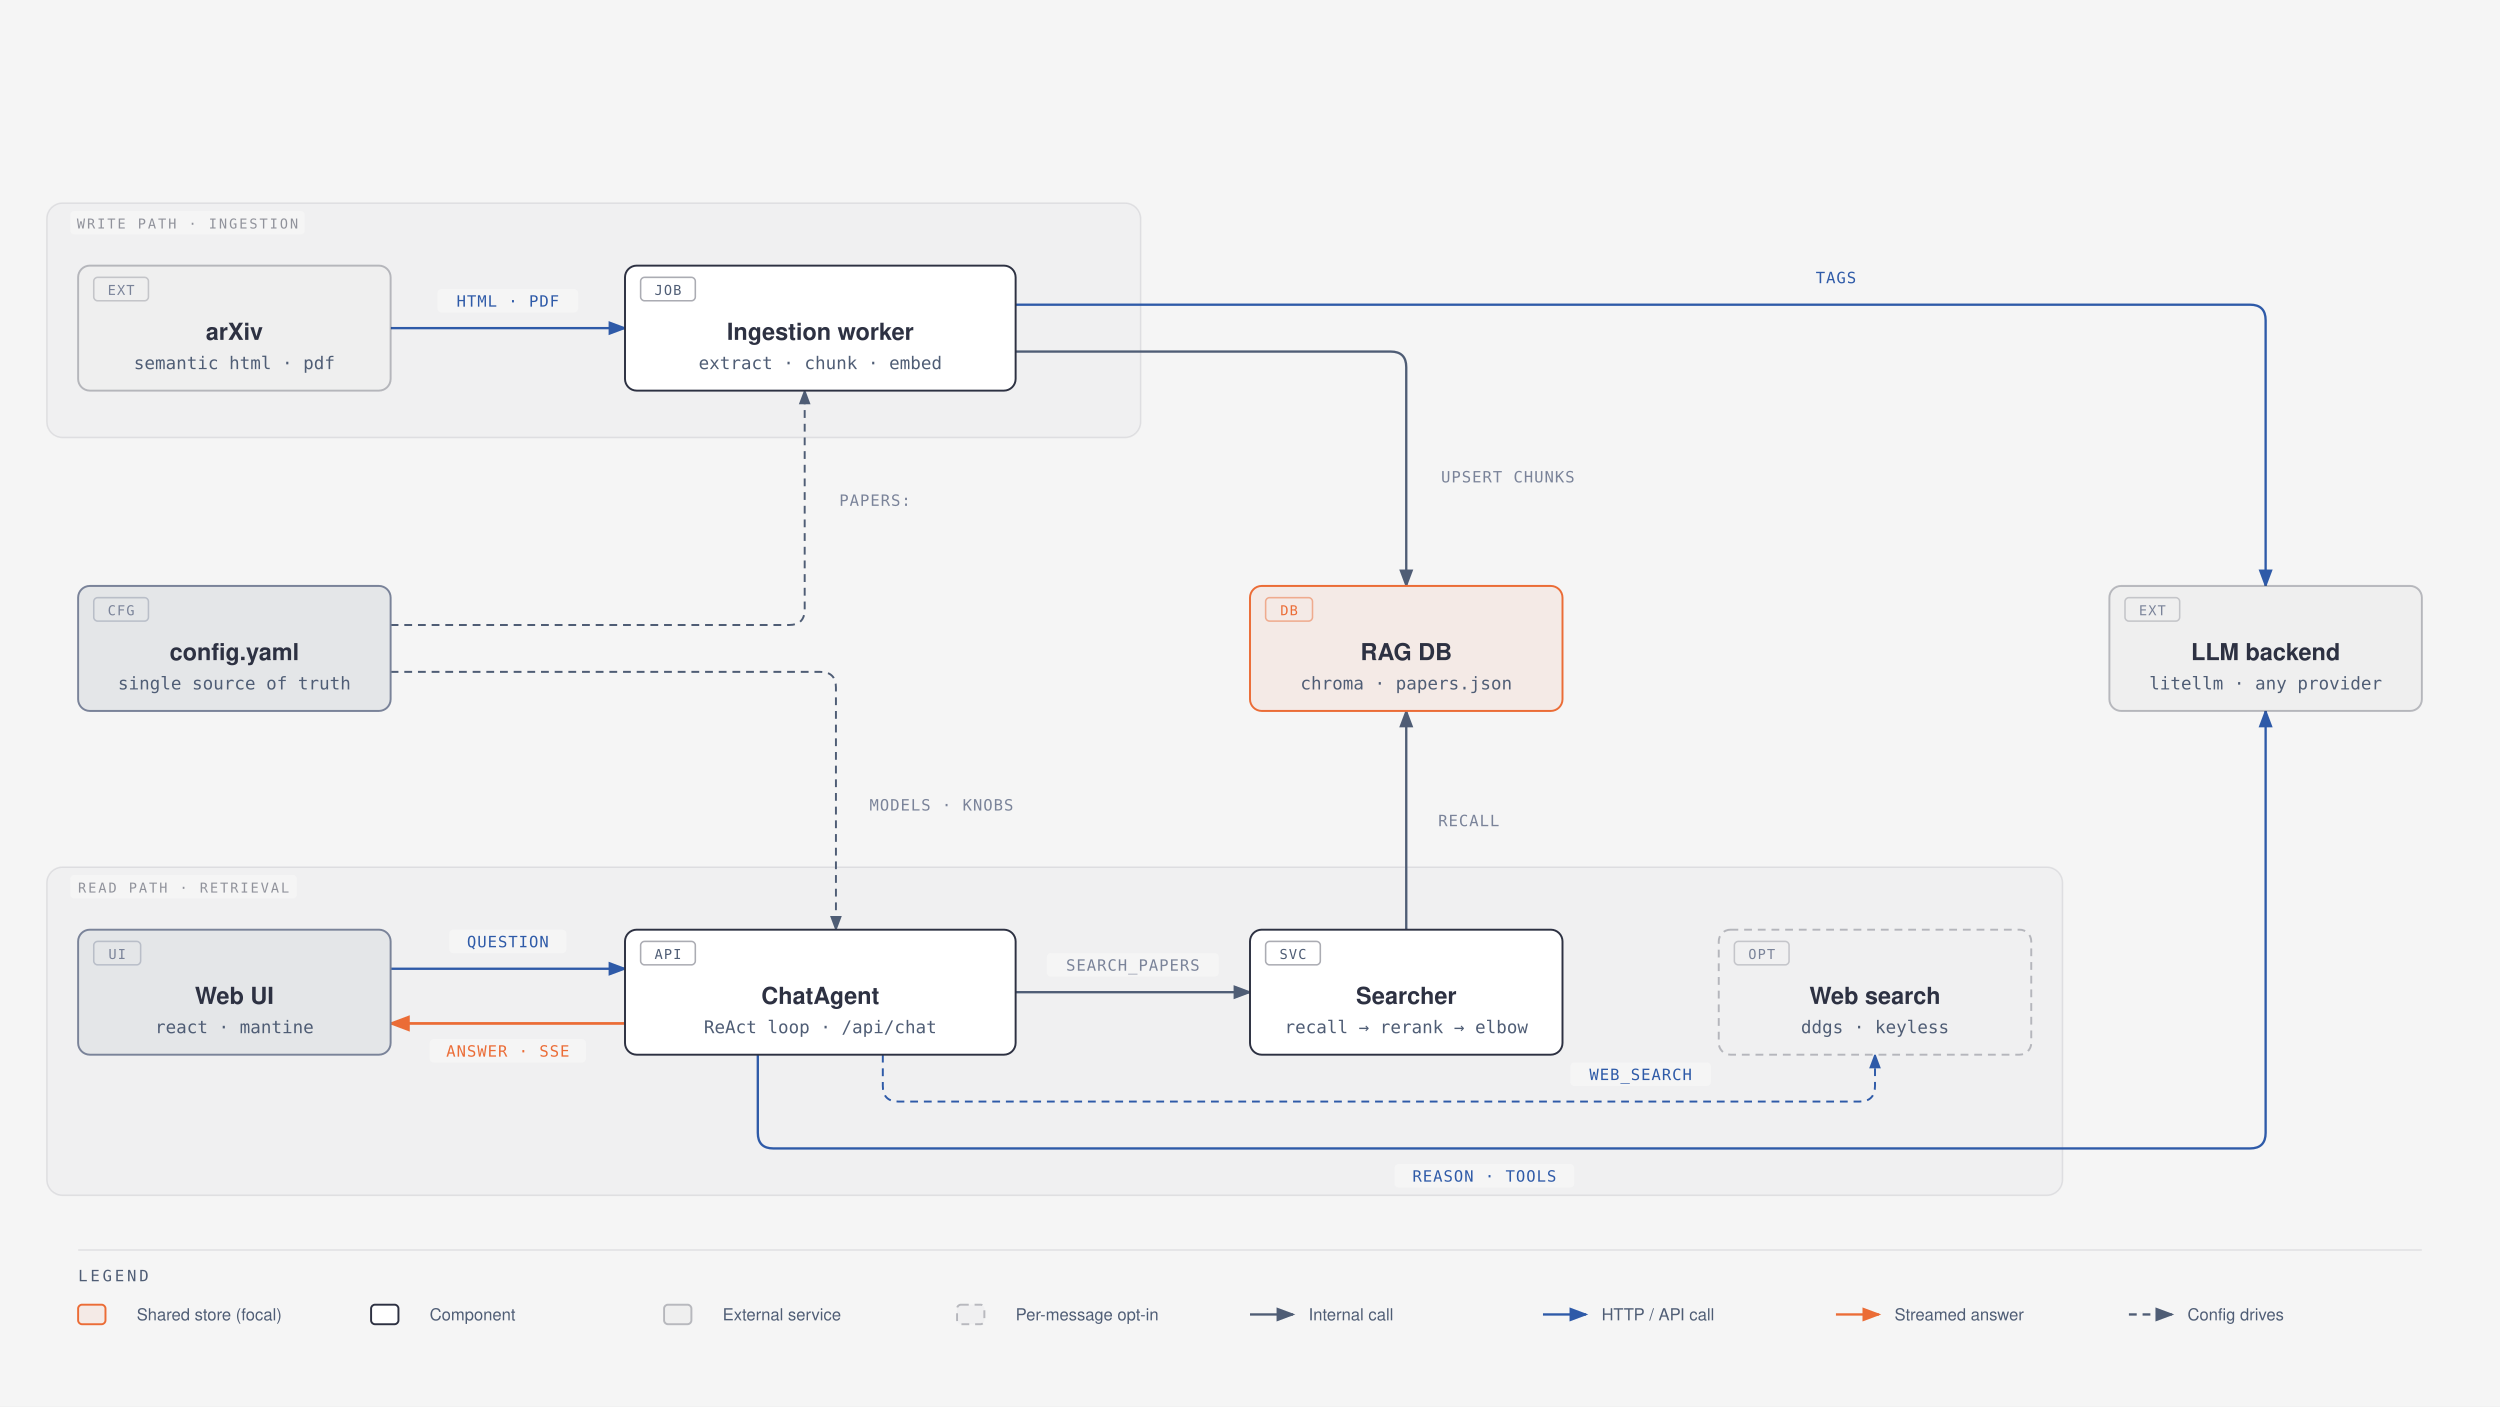
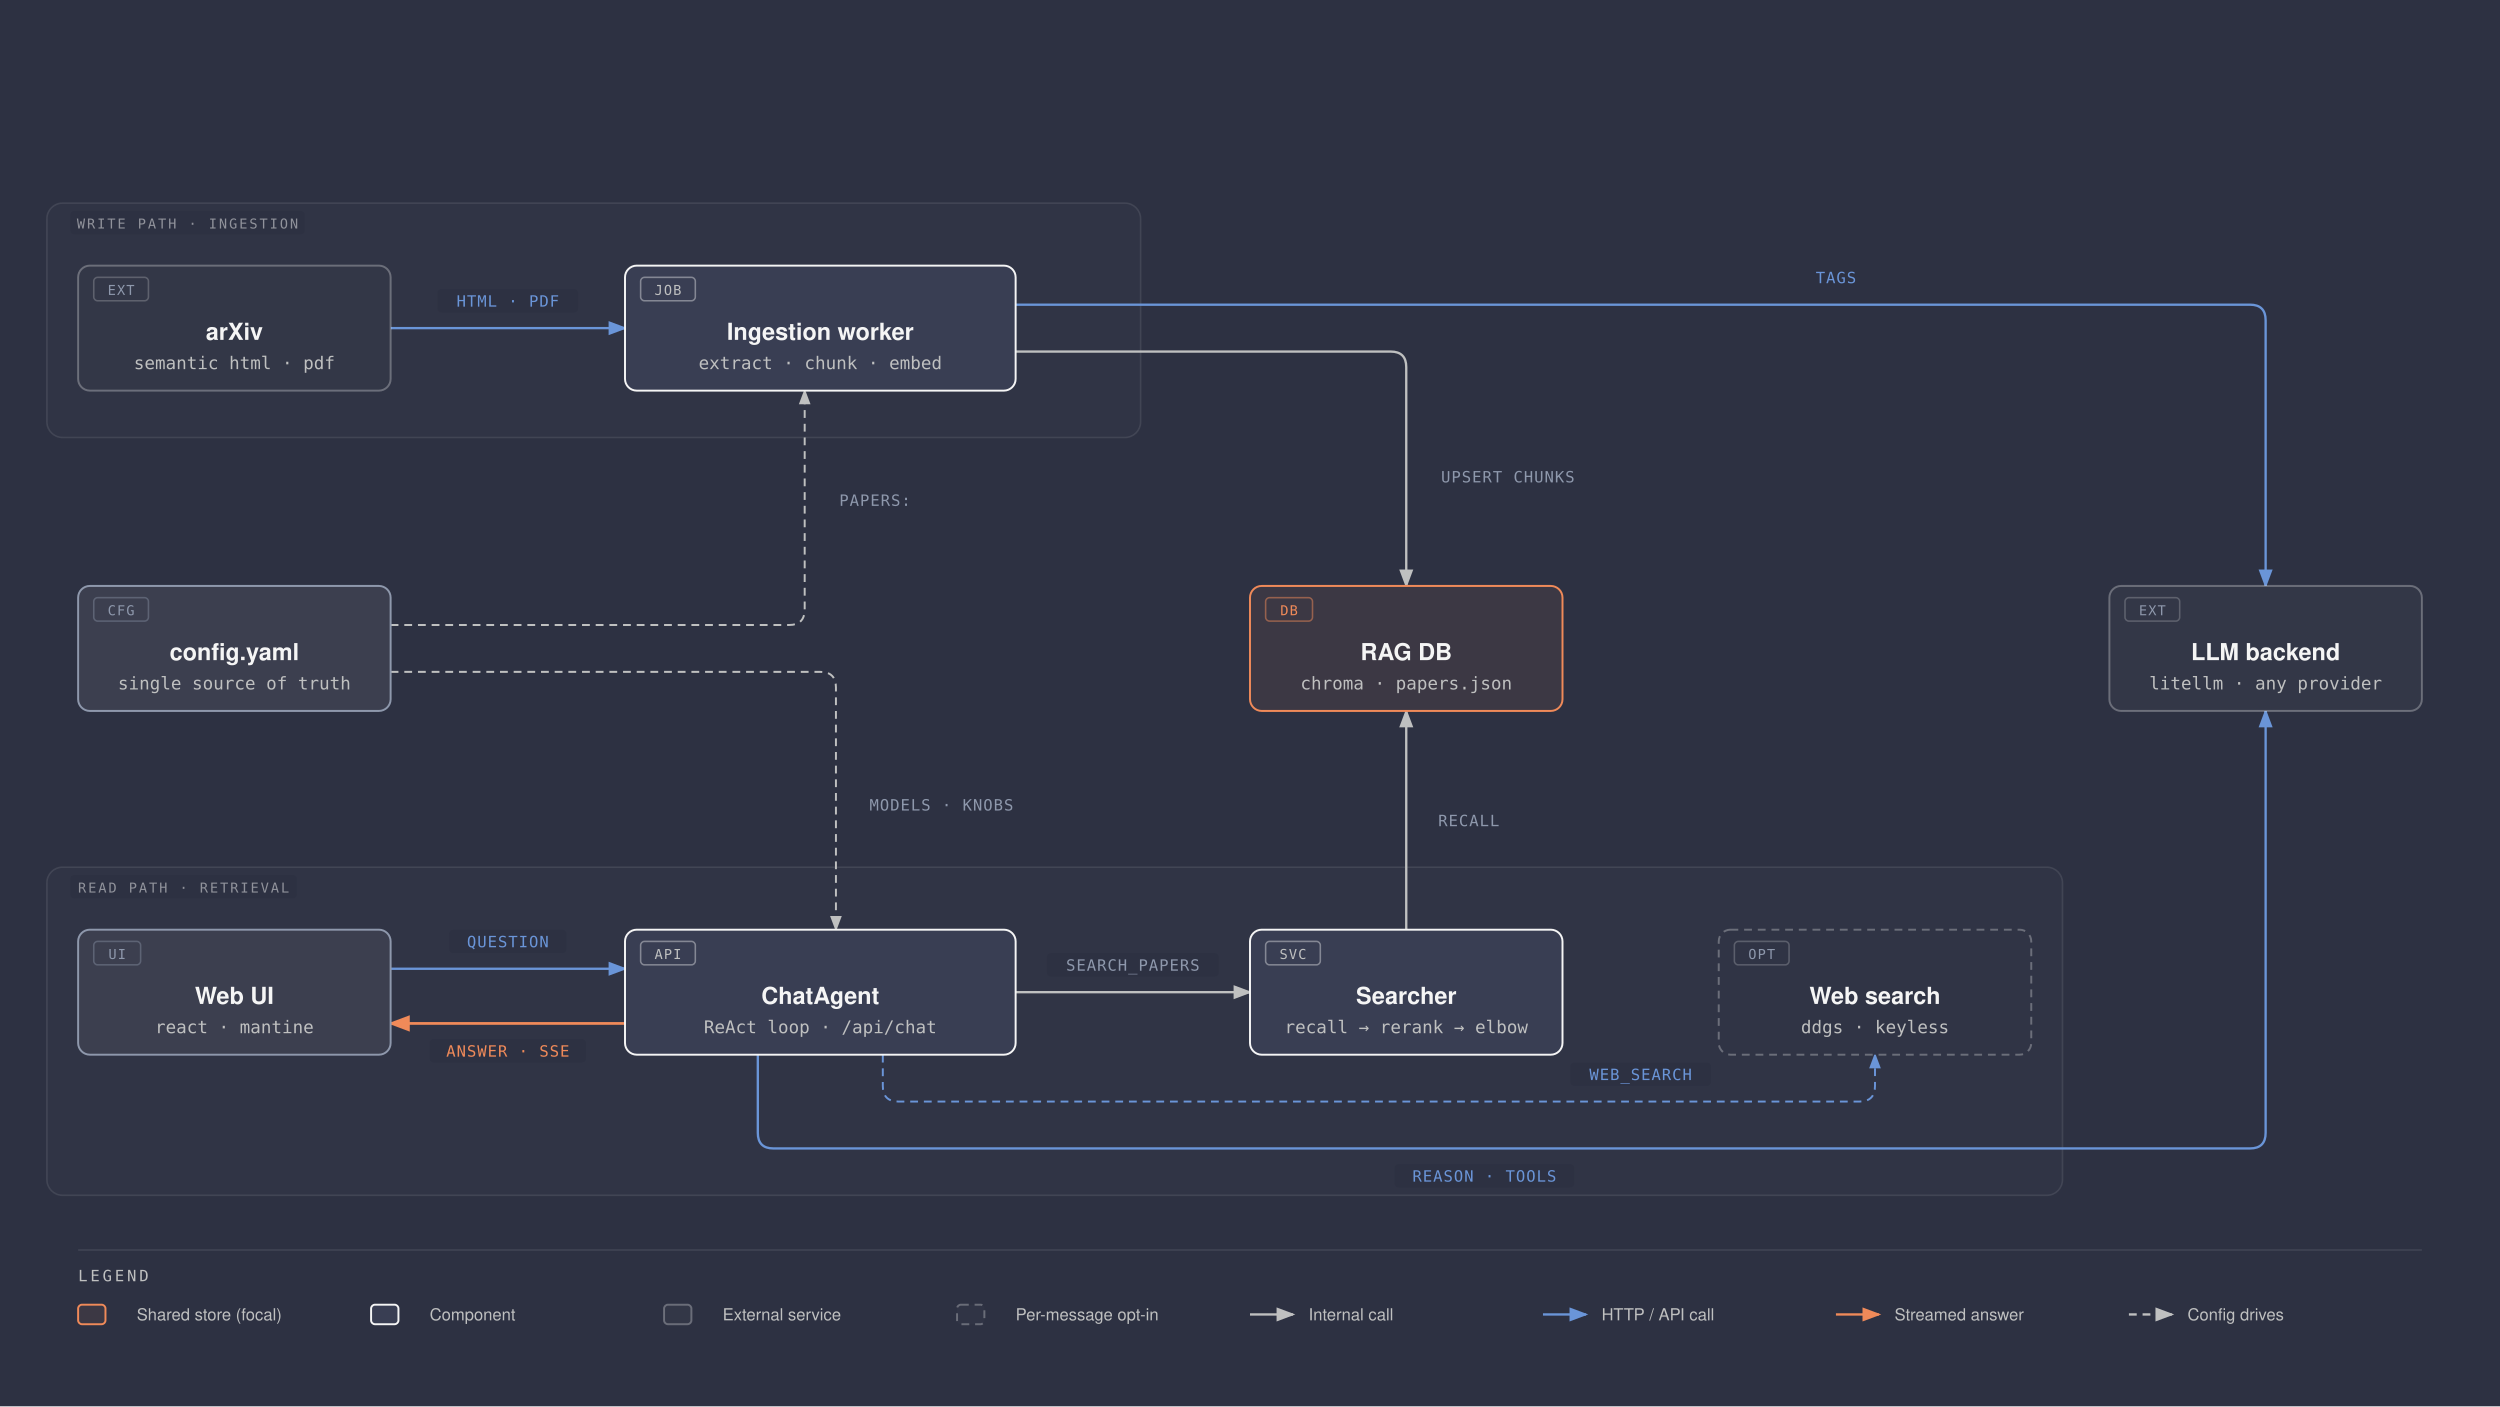
<svg xmlns="http://www.w3.org/2000/svg" viewBox="0 0 1280 720" width="1280" height="720" role="img" aria-labelledby="overview-title overview-desc">
  <defs>
    <marker id="arrow" markerWidth="8" markerHeight="6" refX="7" refY="3" orient="auto">
-       <polygon points="0 0, 8 3, 0 6" fill="#4f5d75" />
+       <polygon points="0 0, 8 3, 0 6" fill="#bfc0c0" />
    </marker>
    <marker id="arrow-accent" markerWidth="8" markerHeight="6" refX="7" refY="3" orient="auto">
-       <polygon points="0 0, 8 3, 0 6" fill="#eb6c36" />
+       <polygon points="0 0, 8 3, 0 6" fill="#f08a59" />
    </marker>
    <marker id="arrow-link" markerWidth="8" markerHeight="6" refX="7" refY="3" orient="auto">
-       <polygon points="0 0, 8 3, 0 6" fill="#2e5aa8" />
+       <polygon points="0 0, 8 3, 0 6" fill="#6a95d8" />
    </marker>
    <marker id="arrow-open" markerWidth="8" markerHeight="6" refX="7" refY="3" orient="auto">
-       <polyline points="0 0, 8 3, 0 6" fill="none" stroke="#4f5d75" stroke-width="1.2" />
+       <polyline points="0 0, 8 3, 0 6" fill="none" stroke="#bfc0c0" stroke-width="1.2" />
    </marker>
  </defs>
-   <rect width="100%" height="100%" fill="#f5f5f5" />
-   <rect x="24" y="104" width="560" height="120" rx="8" fill="rgba(45,49,66,0.02)" stroke="rgba(45,49,66,0.10)" stroke-width="0.8" />
-   <rect x="36" y="108" width="120" height="12" rx="2" fill="#f5f5f5" />
-   <text x="96.0" y="117" fill="rgba(45,49,66,0.50)" font-size="7" font-family="'Geist Mono', ui-monospace, 'SF Mono', Menlo, Consolas, monospace" text-anchor="middle" letter-spacing="0.14em">WRITE PATH · INGESTION</text>
-   <rect x="24" y="444" width="1032" height="168" rx="8" fill="rgba(45,49,66,0.02)" stroke="rgba(45,49,66,0.10)" stroke-width="0.8" />
-   <rect x="36" y="448" width="116" height="12" rx="2" fill="#f5f5f5" />
-   <text x="94.0" y="457" fill="rgba(45,49,66,0.50)" font-size="7" font-family="'Geist Mono', ui-monospace, 'SF Mono', Menlo, Consolas, monospace" text-anchor="middle" letter-spacing="0.14em">READ PATH · RETRIEVAL</text>
-   <path d="M 200,168 H 320" fill="none" stroke="#2e5aa8" stroke-width="1.2" marker-end="url(#arrow-link)" />
-   <path d="M 520,156 H 1152 Q 1160,156 1160,164 V 300" fill="none" stroke="#2e5aa8" stroke-width="1.2" marker-end="url(#arrow-link)" />
-   <path d="M 520,180 H 712 Q 720,180 720,188 V 300" fill="none" stroke="#4f5d75" stroke-width="1.2" marker-end="url(#arrow)" />
-   <path d="M 200,320 H 404 Q 412,320 412,312 V 200" fill="none" stroke="#4f5d75" stroke-width="1" stroke-dasharray="4,3" marker-end="url(#arrow)" />
-   <path d="M 200,344 H 420 Q 428,344 428,352 V 476" fill="none" stroke="#4f5d75" stroke-width="1" stroke-dasharray="4,3" marker-end="url(#arrow)" />
-   <path d="M 200,496 H 320" fill="none" stroke="#2e5aa8" stroke-width="1.2" marker-end="url(#arrow-link)" />
-   <path d="M 320,524 H 200" fill="none" stroke="#eb6c36" stroke-width="1.4" marker-end="url(#arrow-accent)" />
-   <path d="M 520,508 H 640" fill="none" stroke="#4f5d75" stroke-width="1.2" marker-end="url(#arrow)" />
-   <path d="M 720,476 V 364" fill="none" stroke="#4f5d75" stroke-width="1.2" marker-end="url(#arrow)" />
-   <path d="M 452,540 V 556 Q 452,564 460,564 H 952 Q 960,564 960,556 V 540" fill="none" stroke="#2e5aa8" stroke-width="1" stroke-dasharray="4,3" marker-end="url(#arrow-link)" />
-   <path d="M 388,540 V 580 Q 388,588 396,588 H 1152 Q 1160,588 1160,580 V 364" fill="none" stroke="#2e5aa8" stroke-width="1.2" marker-end="url(#arrow-link)" />
-   <rect x="224.0" y="148" width="72" height="12" rx="2" fill="#f5f5f5" />
-   <text x="260" y="157" fill="#2e5aa8" font-size="8" font-family="'Geist Mono', ui-monospace, 'SF Mono', Menlo, Consolas, monospace" text-anchor="middle" letter-spacing="0.06em">HTML · PDF</text>
-   <rect x="922.0" y="136" width="36" height="12" rx="2" fill="#f5f5f5" />
-   <text x="940" y="145" fill="#2e5aa8" font-size="8" font-family="'Geist Mono', ui-monospace, 'SF Mono', Menlo, Consolas, monospace" text-anchor="middle" letter-spacing="0.06em">TAGS</text>
-   <rect x="728.0" y="238" width="88" height="12" rx="2" fill="#f5f5f5" />
-   <text x="772.0" y="247" fill="#7a8399" font-size="8" font-family="'Geist Mono', ui-monospace, 'SF Mono', Menlo, Consolas, monospace" text-anchor="middle" letter-spacing="0.06em">UPSERT CHUNKS</text>
-   <rect x="420.0" y="250" width="56" height="12" rx="2" fill="#f5f5f5" />
-   <text x="448.0" y="259" fill="#7a8399" font-size="8" font-family="'Geist Mono', ui-monospace, 'SF Mono', Menlo, Consolas, monospace" text-anchor="middle" letter-spacing="0.06em">PAPERS:</text>
-   <rect x="436.0" y="406" width="92" height="12" rx="2" fill="#f5f5f5" />
-   <text x="482.0" y="415" fill="#7a8399" font-size="8" font-family="'Geist Mono', ui-monospace, 'SF Mono', Menlo, Consolas, monospace" text-anchor="middle" letter-spacing="0.06em">MODELS · KNOBS</text>
-   <rect x="230.0" y="476" width="60" height="12" rx="2" fill="#f5f5f5" />
-   <text x="260" y="485" fill="#2e5aa8" font-size="8" font-family="'Geist Mono', ui-monospace, 'SF Mono', Menlo, Consolas, monospace" text-anchor="middle" letter-spacing="0.06em">QUESTION</text>
-   <rect x="220.0" y="532" width="80" height="12" rx="2" fill="#f5f5f5" />
-   <text x="260" y="541" fill="#eb6c36" font-size="8" font-family="'Geist Mono', ui-monospace, 'SF Mono', Menlo, Consolas, monospace" text-anchor="middle" letter-spacing="0.06em">ANSWER · SSE</text>
-   <rect x="536.0" y="488" width="88" height="12" rx="2" fill="#f5f5f5" />
-   <text x="580" y="497" fill="#7a8399" font-size="8" font-family="'Geist Mono', ui-monospace, 'SF Mono', Menlo, Consolas, monospace" text-anchor="middle" letter-spacing="0.06em">SEARCH_PAPERS</text>
-   <rect x="728.0" y="414" width="48" height="12" rx="2" fill="#f5f5f5" />
-   <text x="752.0" y="423" fill="#7a8399" font-size="8" font-family="'Geist Mono', ui-monospace, 'SF Mono', Menlo, Consolas, monospace" text-anchor="middle" letter-spacing="0.06em">RECALL</text>
-   <rect x="804.0" y="544" width="72" height="12" rx="2" fill="#f5f5f5" />
-   <text x="840" y="553" fill="#2e5aa8" font-size="8" font-family="'Geist Mono', ui-monospace, 'SF Mono', Menlo, Consolas, monospace" text-anchor="middle" letter-spacing="0.06em">WEB_SEARCH</text>
-   <rect x="714.0" y="596" width="92" height="12" rx="2" fill="#f5f5f5" />
-   <text x="760" y="605" fill="#2e5aa8" font-size="8" font-family="'Geist Mono', ui-monospace, 'SF Mono', Menlo, Consolas, monospace" text-anchor="middle" letter-spacing="0.06em">REASON · TOOLS</text>
-   <rect x="40" y="136" width="160" height="64" rx="6" fill="#f5f5f5" />
-   <rect x="40" y="136" width="160" height="64" rx="6" fill="rgba(45,49,66,0.03)" stroke="rgba(45,49,66,0.30)" stroke-width="1" />
-   <rect x="48" y="142" width="28" height="12" rx="2" fill="none" stroke="rgba(45,49,66,0.22)" stroke-width="0.8" />
-   <text x="62.0" y="151" fill="#7a8399" font-size="7" font-family="'Geist Mono', ui-monospace, 'SF Mono', Menlo, Consolas, monospace" text-anchor="middle" letter-spacing="0.08em">EXT</text>
-   <text x="120.0" y="174.0" fill="#2d3142" font-size="12" font-weight="600" font-family="'Geist', -apple-system, 'Segoe UI', Helvetica, Arial, sans-serif" text-anchor="middle">arXiv</text>
-   <text x="120.0" y="189.0" fill="#4f5d75" font-size="9" font-family="'Geist Mono', ui-monospace, 'SF Mono', Menlo, Consolas, monospace" text-anchor="middle">semantic html · pdf</text>
-   <rect x="320" y="136" width="200" height="64" rx="6" fill="#f5f5f5" />
-   <rect x="320" y="136" width="200" height="64" rx="6" fill="#ffffff" stroke="#2d3142" stroke-width="1" />
-   <rect x="328" y="142" width="28" height="12" rx="2" fill="none" stroke="rgba(45,49,66,0.40)" stroke-width="0.8" />
-   <text x="342.0" y="151" fill="#4f5d75" font-size="7" font-family="'Geist Mono', ui-monospace, 'SF Mono', Menlo, Consolas, monospace" text-anchor="middle" letter-spacing="0.08em">JOB</text>
-   <text x="420.0" y="174.0" fill="#2d3142" font-size="12" font-weight="600" font-family="'Geist', -apple-system, 'Segoe UI', Helvetica, Arial, sans-serif" text-anchor="middle">Ingestion worker</text>
-   <text x="420.0" y="189.0" fill="#4f5d75" font-size="9" font-family="'Geist Mono', ui-monospace, 'SF Mono', Menlo, Consolas, monospace" text-anchor="middle">extract · chunk · embed</text>
-   <rect x="40" y="300" width="160" height="64" rx="6" fill="#f5f5f5" />
-   <rect x="40" y="300" width="160" height="64" rx="6" fill="rgba(79,93,117,0.10)" stroke="#7a8399" stroke-width="1" />
-   <rect x="48" y="306" width="28" height="12" rx="2" fill="none" stroke="rgba(122,131,153,0.40)" stroke-width="0.8" />
-   <text x="62.0" y="315" fill="#7a8399" font-size="7" font-family="'Geist Mono', ui-monospace, 'SF Mono', Menlo, Consolas, monospace" text-anchor="middle" letter-spacing="0.08em">CFG</text>
-   <text x="120.0" y="338.0" fill="#2d3142" font-size="12" font-weight="600" font-family="'Geist', -apple-system, 'Segoe UI', Helvetica, Arial, sans-serif" text-anchor="middle">config.yaml</text>
-   <text x="120.0" y="353.0" fill="#4f5d75" font-size="9" font-family="'Geist Mono', ui-monospace, 'SF Mono', Menlo, Consolas, monospace" text-anchor="middle">single source of truth</text>
-   <rect x="640" y="300" width="160" height="64" rx="6" fill="#f5f5f5" />
-   <rect x="640" y="300" width="160" height="64" rx="6" fill="rgba(235,108,54,0.08)" stroke="#eb6c36" stroke-width="1" />
-   <rect x="648" y="306" width="24" height="12" rx="2" fill="none" stroke="rgba(235,108,54,0.50)" stroke-width="0.8" />
-   <text x="660.0" y="315" fill="#eb6c36" font-size="7" font-family="'Geist Mono', ui-monospace, 'SF Mono', Menlo, Consolas, monospace" text-anchor="middle" letter-spacing="0.08em">DB</text>
-   <text x="720.0" y="338.0" fill="#2d3142" font-size="12" font-weight="600" font-family="'Geist', -apple-system, 'Segoe UI', Helvetica, Arial, sans-serif" text-anchor="middle">RAG DB</text>
-   <text x="720.0" y="353.0" fill="#4f5d75" font-size="9" font-family="'Geist Mono', ui-monospace, 'SF Mono', Menlo, Consolas, monospace" text-anchor="middle">chroma · papers.json</text>
-   <rect x="1080" y="300" width="160" height="64" rx="6" fill="#f5f5f5" />
-   <rect x="1080" y="300" width="160" height="64" rx="6" fill="rgba(45,49,66,0.03)" stroke="rgba(45,49,66,0.30)" stroke-width="1" />
-   <rect x="1088" y="306" width="28" height="12" rx="2" fill="none" stroke="rgba(45,49,66,0.22)" stroke-width="0.8" />
-   <text x="1102.0" y="315" fill="#7a8399" font-size="7" font-family="'Geist Mono', ui-monospace, 'SF Mono', Menlo, Consolas, monospace" text-anchor="middle" letter-spacing="0.08em">EXT</text>
-   <text x="1160.0" y="338.0" fill="#2d3142" font-size="12" font-weight="600" font-family="'Geist', -apple-system, 'Segoe UI', Helvetica, Arial, sans-serif" text-anchor="middle">LLM backend</text>
-   <text x="1160.0" y="353.0" fill="#4f5d75" font-size="9" font-family="'Geist Mono', ui-monospace, 'SF Mono', Menlo, Consolas, monospace" text-anchor="middle">litellm · any provider</text>
-   <rect x="40" y="476" width="160" height="64" rx="6" fill="#f5f5f5" />
-   <rect x="40" y="476" width="160" height="64" rx="6" fill="rgba(79,93,117,0.10)" stroke="#7a8399" stroke-width="1" />
-   <rect x="48" y="482" width="24" height="12" rx="2" fill="none" stroke="rgba(122,131,153,0.40)" stroke-width="0.8" />
-   <text x="60.0" y="491" fill="#7a8399" font-size="7" font-family="'Geist Mono', ui-monospace, 'SF Mono', Menlo, Consolas, monospace" text-anchor="middle" letter-spacing="0.08em">UI</text>
-   <text x="120.0" y="514.0" fill="#2d3142" font-size="12" font-weight="600" font-family="'Geist', -apple-system, 'Segoe UI', Helvetica, Arial, sans-serif" text-anchor="middle">Web UI</text>
-   <text x="120.0" y="529.0" fill="#4f5d75" font-size="9" font-family="'Geist Mono', ui-monospace, 'SF Mono', Menlo, Consolas, monospace" text-anchor="middle">react · mantine</text>
-   <rect x="320" y="476" width="200" height="64" rx="6" fill="#f5f5f5" />
-   <rect x="320" y="476" width="200" height="64" rx="6" fill="#ffffff" stroke="#2d3142" stroke-width="1" />
-   <rect x="328" y="482" width="28" height="12" rx="2" fill="none" stroke="rgba(45,49,66,0.40)" stroke-width="0.8" />
-   <text x="342.0" y="491" fill="#4f5d75" font-size="7" font-family="'Geist Mono', ui-monospace, 'SF Mono', Menlo, Consolas, monospace" text-anchor="middle" letter-spacing="0.08em">API</text>
-   <text x="420.0" y="514.0" fill="#2d3142" font-size="12" font-weight="600" font-family="'Geist', -apple-system, 'Segoe UI', Helvetica, Arial, sans-serif" text-anchor="middle">ChatAgent</text>
-   <text x="420.0" y="529.0" fill="#4f5d75" font-size="9" font-family="'Geist Mono', ui-monospace, 'SF Mono', Menlo, Consolas, monospace" text-anchor="middle">ReAct loop · /api/chat</text>
-   <rect x="640" y="476" width="160" height="64" rx="6" fill="#f5f5f5" />
-   <rect x="640" y="476" width="160" height="64" rx="6" fill="#ffffff" stroke="#2d3142" stroke-width="1" />
-   <rect x="648" y="482" width="28" height="12" rx="2" fill="none" stroke="rgba(45,49,66,0.40)" stroke-width="0.8" />
-   <text x="662.0" y="491" fill="#4f5d75" font-size="7" font-family="'Geist Mono', ui-monospace, 'SF Mono', Menlo, Consolas, monospace" text-anchor="middle" letter-spacing="0.08em">SVC</text>
-   <text x="720.0" y="514.0" fill="#2d3142" font-size="12" font-weight="600" font-family="'Geist', -apple-system, 'Segoe UI', Helvetica, Arial, sans-serif" text-anchor="middle">Searcher</text>
-   <text x="720.0" y="529.0" fill="#4f5d75" font-size="9" font-family="'Geist Mono', ui-monospace, 'SF Mono', Menlo, Consolas, monospace" text-anchor="middle">recall → rerank → elbow</text>
-   <rect x="880" y="476" width="160" height="64" rx="6" fill="#f5f5f5" />
-   <rect x="880" y="476" width="160" height="64" rx="6" fill="rgba(45,49,66,0.02)" stroke="rgba(45,49,66,0.30)" stroke-width="1" stroke-dasharray="4,3" />
-   <rect x="888" y="482" width="28" height="12" rx="2" fill="none" stroke="rgba(45,49,66,0.22)" stroke-width="0.8" />
-   <text x="902.0" y="491" fill="#7a8399" font-size="7" font-family="'Geist Mono', ui-monospace, 'SF Mono', Menlo, Consolas, monospace" text-anchor="middle" letter-spacing="0.08em">OPT</text>
-   <text x="960.0" y="514.0" fill="#2d3142" font-size="12" font-weight="600" font-family="'Geist', -apple-system, 'Segoe UI', Helvetica, Arial, sans-serif" text-anchor="middle">Web search</text>
-   <text x="960.0" y="529.0" fill="#4f5d75" font-size="9" font-family="'Geist Mono', ui-monospace, 'SF Mono', Menlo, Consolas, monospace" text-anchor="middle">ddgs · keyless</text>
-   <line x1="40" y1="640" x2="1240" y2="640" stroke="rgba(45,49,66,0.10)" stroke-width="0.8" />
-   <text x="40" y="656" fill="#4f5d75" font-size="8" font-family="'Geist Mono', ui-monospace, 'SF Mono', Menlo, Consolas, monospace" letter-spacing="0.18em">LEGEND</text>
-   <rect x="40" y="668" width="14" height="10" rx="2" fill="rgba(235,108,54,0.08)" stroke="#eb6c36" stroke-width="1" />
-   <text x="70" y="676" fill="#4f5d75" font-size="8.5" font-family="'Geist', -apple-system, 'Segoe UI', Helvetica, Arial, sans-serif">Shared store (focal)</text>
-   <rect x="190.0" y="668" width="14" height="10" rx="2" fill="#ffffff" stroke="#2d3142" stroke-width="1" />
-   <text x="220.0" y="676" fill="#4f5d75" font-size="8.5" font-family="'Geist', -apple-system, 'Segoe UI', Helvetica, Arial, sans-serif">Component</text>
-   <rect x="340.0" y="668" width="14" height="10" rx="2" fill="rgba(45,49,66,0.03)" stroke="rgba(45,49,66,0.30)" stroke-width="1" />
-   <text x="370.0" y="676" fill="#4f5d75" font-size="8.5" font-family="'Geist', -apple-system, 'Segoe UI', Helvetica, Arial, sans-serif">External service</text>
-   <rect x="490.0" y="668" width="14" height="10" rx="2" fill="rgba(45,49,66,0.02)" stroke="rgba(45,49,66,0.30)" stroke-width="1" stroke-dasharray="4,3" />
-   <text x="520.0" y="676" fill="#4f5d75" font-size="8.5" font-family="'Geist', -apple-system, 'Segoe UI', Helvetica, Arial, sans-serif">Per-message opt-in</text>
-   <line x1="640.0" y1="673" x2="662.0" y2="673" stroke="#4f5d75" stroke-width="1.2" marker-end="url(#arrow)" />
-   <text x="670.0" y="676" fill="#4f5d75" font-size="8.5" font-family="'Geist', -apple-system, 'Segoe UI', Helvetica, Arial, sans-serif">Internal call</text>
-   <line x1="790.0" y1="673" x2="812.0" y2="673" stroke="#2e5aa8" stroke-width="1.2" marker-end="url(#arrow-link)" />
-   <text x="820.0" y="676" fill="#4f5d75" font-size="8.5" font-family="'Geist', -apple-system, 'Segoe UI', Helvetica, Arial, sans-serif">HTTP / API call</text>
-   <line x1="940.0" y1="673" x2="962.0" y2="673" stroke="#eb6c36" stroke-width="1.2" marker-end="url(#arrow-accent)" />
-   <text x="970.0" y="676" fill="#4f5d75" font-size="8.5" font-family="'Geist', -apple-system, 'Segoe UI', Helvetica, Arial, sans-serif">Streamed answer</text>
-   <line x1="1090.0" y1="673" x2="1112.0" y2="673" stroke="#4f5d75" stroke-width="1.2" stroke-dasharray="4,3" marker-end="url(#arrow)" />
-   <text x="1120.0" y="676" fill="#4f5d75" font-size="8.5" font-family="'Geist', -apple-system, 'Segoe UI', Helvetica, Arial, sans-serif">Config drives</text>
+   <rect width="100%" height="100%" fill="#2d3142" />
+   <rect x="24" y="104" width="560" height="120" rx="8" fill="rgba(245,245,245,0.02)" stroke="rgba(245,245,245,0.10)" stroke-width="0.8" />
+   <rect x="36" y="108" width="120" height="12" rx="2" fill="#2d3142" />
+   <text x="96.0" y="117" fill="rgba(245,245,245,0.50)" font-size="7" font-family="'Geist Mono', ui-monospace, 'SF Mono', Menlo, Consolas, monospace" text-anchor="middle" letter-spacing="0.14em">WRITE PATH · INGESTION</text>
+   <rect x="24" y="444" width="1032" height="168" rx="8" fill="rgba(245,245,245,0.02)" stroke="rgba(245,245,245,0.10)" stroke-width="0.8" />
+   <rect x="36" y="448" width="116" height="12" rx="2" fill="#2d3142" />
+   <text x="94.0" y="457" fill="rgba(245,245,245,0.50)" font-size="7" font-family="'Geist Mono', ui-monospace, 'SF Mono', Menlo, Consolas, monospace" text-anchor="middle" letter-spacing="0.14em">READ PATH · RETRIEVAL</text>
+   <path d="M 200,168 H 320" fill="none" stroke="#6a95d8" stroke-width="1.2" marker-end="url(#arrow-link)" />
+   <path d="M 520,156 H 1152 Q 1160,156 1160,164 V 300" fill="none" stroke="#6a95d8" stroke-width="1.2" marker-end="url(#arrow-link)" />
+   <path d="M 520,180 H 712 Q 720,180 720,188 V 300" fill="none" stroke="#bfc0c0" stroke-width="1.2" marker-end="url(#arrow)" />
+   <path d="M 200,320 H 404 Q 412,320 412,312 V 200" fill="none" stroke="#bfc0c0" stroke-width="1" stroke-dasharray="4,3" marker-end="url(#arrow)" />
+   <path d="M 200,344 H 420 Q 428,344 428,352 V 476" fill="none" stroke="#bfc0c0" stroke-width="1" stroke-dasharray="4,3" marker-end="url(#arrow)" />
+   <path d="M 200,496 H 320" fill="none" stroke="#6a95d8" stroke-width="1.2" marker-end="url(#arrow-link)" />
+   <path d="M 320,524 H 200" fill="none" stroke="#f08a59" stroke-width="1.4" marker-end="url(#arrow-accent)" />
+   <path d="M 520,508 H 640" fill="none" stroke="#bfc0c0" stroke-width="1.2" marker-end="url(#arrow)" />
+   <path d="M 720,476 V 364" fill="none" stroke="#bfc0c0" stroke-width="1.2" marker-end="url(#arrow)" />
+   <path d="M 452,540 V 556 Q 452,564 460,564 H 952 Q 960,564 960,556 V 540" fill="none" stroke="#6a95d8" stroke-width="1" stroke-dasharray="4,3" marker-end="url(#arrow-link)" />
+   <path d="M 388,540 V 580 Q 388,588 396,588 H 1152 Q 1160,588 1160,580 V 364" fill="none" stroke="#6a95d8" stroke-width="1.2" marker-end="url(#arrow-link)" />
+   <rect x="224.0" y="148" width="72" height="12" rx="2" fill="#2d3142" />
+   <text x="260" y="157" fill="#6a95d8" font-size="8" font-family="'Geist Mono', ui-monospace, 'SF Mono', Menlo, Consolas, monospace" text-anchor="middle" letter-spacing="0.06em">HTML · PDF</text>
+   <rect x="922.0" y="136" width="36" height="12" rx="2" fill="#2d3142" />
+   <text x="940" y="145" fill="#6a95d8" font-size="8" font-family="'Geist Mono', ui-monospace, 'SF Mono', Menlo, Consolas, monospace" text-anchor="middle" letter-spacing="0.06em">TAGS</text>
+   <rect x="728.0" y="238" width="88" height="12" rx="2" fill="#2d3142" />
+   <text x="772.0" y="247" fill="#8e98ac" font-size="8" font-family="'Geist Mono', ui-monospace, 'SF Mono', Menlo, Consolas, monospace" text-anchor="middle" letter-spacing="0.06em">UPSERT CHUNKS</text>
+   <rect x="420.0" y="250" width="56" height="12" rx="2" fill="#2d3142" />
+   <text x="448.0" y="259" fill="#8e98ac" font-size="8" font-family="'Geist Mono', ui-monospace, 'SF Mono', Menlo, Consolas, monospace" text-anchor="middle" letter-spacing="0.06em">PAPERS:</text>
+   <rect x="436.0" y="406" width="92" height="12" rx="2" fill="#2d3142" />
+   <text x="482.0" y="415" fill="#8e98ac" font-size="8" font-family="'Geist Mono', ui-monospace, 'SF Mono', Menlo, Consolas, monospace" text-anchor="middle" letter-spacing="0.06em">MODELS · KNOBS</text>
+   <rect x="230.0" y="476" width="60" height="12" rx="2" fill="#2d3142" />
+   <text x="260" y="485" fill="#6a95d8" font-size="8" font-family="'Geist Mono', ui-monospace, 'SF Mono', Menlo, Consolas, monospace" text-anchor="middle" letter-spacing="0.06em">QUESTION</text>
+   <rect x="220.0" y="532" width="80" height="12" rx="2" fill="#2d3142" />
+   <text x="260" y="541" fill="#f08a59" font-size="8" font-family="'Geist Mono', ui-monospace, 'SF Mono', Menlo, Consolas, monospace" text-anchor="middle" letter-spacing="0.06em">ANSWER · SSE</text>
+   <rect x="536.0" y="488" width="88" height="12" rx="2" fill="#2d3142" />
+   <text x="580" y="497" fill="#8e98ac" font-size="8" font-family="'Geist Mono', ui-monospace, 'SF Mono', Menlo, Consolas, monospace" text-anchor="middle" letter-spacing="0.06em">SEARCH_PAPERS</text>
+   <rect x="728.0" y="414" width="48" height="12" rx="2" fill="#2d3142" />
+   <text x="752.0" y="423" fill="#8e98ac" font-size="8" font-family="'Geist Mono', ui-monospace, 'SF Mono', Menlo, Consolas, monospace" text-anchor="middle" letter-spacing="0.06em">RECALL</text>
+   <rect x="804.0" y="544" width="72" height="12" rx="2" fill="#2d3142" />
+   <text x="840" y="553" fill="#6a95d8" font-size="8" font-family="'Geist Mono', ui-monospace, 'SF Mono', Menlo, Consolas, monospace" text-anchor="middle" letter-spacing="0.06em">WEB_SEARCH</text>
+   <rect x="714.0" y="596" width="92" height="12" rx="2" fill="#2d3142" />
+   <text x="760" y="605" fill="#6a95d8" font-size="8" font-family="'Geist Mono', ui-monospace, 'SF Mono', Menlo, Consolas, monospace" text-anchor="middle" letter-spacing="0.06em">REASON · TOOLS</text>
+   <rect x="40" y="136" width="160" height="64" rx="6" fill="#2d3142" />
+   <rect x="40" y="136" width="160" height="64" rx="6" fill="rgba(245,245,245,0.03)" stroke="rgba(245,245,245,0.30)" stroke-width="1" />
+   <rect x="48" y="142" width="28" height="12" rx="2" fill="none" stroke="rgba(245,245,245,0.22)" stroke-width="0.8" />
+   <text x="62.0" y="151" fill="#8e98ac" font-size="7" font-family="'Geist Mono', ui-monospace, 'SF Mono', Menlo, Consolas, monospace" text-anchor="middle" letter-spacing="0.08em">EXT</text>
+   <text x="120.0" y="174.0" fill="#f5f5f5" font-size="12" font-weight="600" font-family="'Geist', -apple-system, 'Segoe UI', Helvetica, Arial, sans-serif" text-anchor="middle">arXiv</text>
+   <text x="120.0" y="189.0" fill="#bfc0c0" font-size="9" font-family="'Geist Mono', ui-monospace, 'SF Mono', Menlo, Consolas, monospace" text-anchor="middle">semantic html · pdf</text>
+   <rect x="320" y="136" width="200" height="64" rx="6" fill="#2d3142" />
+   <rect x="320" y="136" width="200" height="64" rx="6" fill="#393e53" stroke="#f5f5f5" stroke-width="1" />
+   <rect x="328" y="142" width="28" height="12" rx="2" fill="none" stroke="rgba(245,245,245,0.40)" stroke-width="0.8" />
+   <text x="342.0" y="151" fill="#bfc0c0" font-size="7" font-family="'Geist Mono', ui-monospace, 'SF Mono', Menlo, Consolas, monospace" text-anchor="middle" letter-spacing="0.08em">JOB</text>
+   <text x="420.0" y="174.0" fill="#f5f5f5" font-size="12" font-weight="600" font-family="'Geist', -apple-system, 'Segoe UI', Helvetica, Arial, sans-serif" text-anchor="middle">Ingestion worker</text>
+   <text x="420.0" y="189.0" fill="#bfc0c0" font-size="9" font-family="'Geist Mono', ui-monospace, 'SF Mono', Menlo, Consolas, monospace" text-anchor="middle">extract · chunk · embed</text>
+   <rect x="40" y="300" width="160" height="64" rx="6" fill="#2d3142" />
+   <rect x="40" y="300" width="160" height="64" rx="6" fill="rgba(191,192,192,0.10)" stroke="#8e98ac" stroke-width="1" />
+   <rect x="48" y="306" width="28" height="12" rx="2" fill="none" stroke="rgba(142,152,172,0.40)" stroke-width="0.8" />
+   <text x="62.0" y="315" fill="#8e98ac" font-size="7" font-family="'Geist Mono', ui-monospace, 'SF Mono', Menlo, Consolas, monospace" text-anchor="middle" letter-spacing="0.08em">CFG</text>
+   <text x="120.0" y="338.0" fill="#f5f5f5" font-size="12" font-weight="600" font-family="'Geist', -apple-system, 'Segoe UI', Helvetica, Arial, sans-serif" text-anchor="middle">config.yaml</text>
+   <text x="120.0" y="353.0" fill="#bfc0c0" font-size="9" font-family="'Geist Mono', ui-monospace, 'SF Mono', Menlo, Consolas, monospace" text-anchor="middle">single source of truth</text>
+   <rect x="640" y="300" width="160" height="64" rx="6" fill="#2d3142" />
+   <rect x="640" y="300" width="160" height="64" rx="6" fill="rgba(240,138,89,0.08)" stroke="#f08a59" stroke-width="1" />
+   <rect x="648" y="306" width="24" height="12" rx="2" fill="none" stroke="rgba(240,138,89,0.50)" stroke-width="0.8" />
+   <text x="660.0" y="315" fill="#f08a59" font-size="7" font-family="'Geist Mono', ui-monospace, 'SF Mono', Menlo, Consolas, monospace" text-anchor="middle" letter-spacing="0.08em">DB</text>
+   <text x="720.0" y="338.0" fill="#f5f5f5" font-size="12" font-weight="600" font-family="'Geist', -apple-system, 'Segoe UI', Helvetica, Arial, sans-serif" text-anchor="middle">RAG DB</text>
+   <text x="720.0" y="353.0" fill="#bfc0c0" font-size="9" font-family="'Geist Mono', ui-monospace, 'SF Mono', Menlo, Consolas, monospace" text-anchor="middle">chroma · papers.json</text>
+   <rect x="1080" y="300" width="160" height="64" rx="6" fill="#2d3142" />
+   <rect x="1080" y="300" width="160" height="64" rx="6" fill="rgba(245,245,245,0.03)" stroke="rgba(245,245,245,0.30)" stroke-width="1" />
+   <rect x="1088" y="306" width="28" height="12" rx="2" fill="none" stroke="rgba(245,245,245,0.22)" stroke-width="0.8" />
+   <text x="1102.0" y="315" fill="#8e98ac" font-size="7" font-family="'Geist Mono', ui-monospace, 'SF Mono', Menlo, Consolas, monospace" text-anchor="middle" letter-spacing="0.08em">EXT</text>
+   <text x="1160.0" y="338.0" fill="#f5f5f5" font-size="12" font-weight="600" font-family="'Geist', -apple-system, 'Segoe UI', Helvetica, Arial, sans-serif" text-anchor="middle">LLM backend</text>
+   <text x="1160.0" y="353.0" fill="#bfc0c0" font-size="9" font-family="'Geist Mono', ui-monospace, 'SF Mono', Menlo, Consolas, monospace" text-anchor="middle">litellm · any provider</text>
+   <rect x="40" y="476" width="160" height="64" rx="6" fill="#2d3142" />
+   <rect x="40" y="476" width="160" height="64" rx="6" fill="rgba(191,192,192,0.10)" stroke="#8e98ac" stroke-width="1" />
+   <rect x="48" y="482" width="24" height="12" rx="2" fill="none" stroke="rgba(142,152,172,0.40)" stroke-width="0.8" />
+   <text x="60.0" y="491" fill="#8e98ac" font-size="7" font-family="'Geist Mono', ui-monospace, 'SF Mono', Menlo, Consolas, monospace" text-anchor="middle" letter-spacing="0.08em">UI</text>
+   <text x="120.0" y="514.0" fill="#f5f5f5" font-size="12" font-weight="600" font-family="'Geist', -apple-system, 'Segoe UI', Helvetica, Arial, sans-serif" text-anchor="middle">Web UI</text>
+   <text x="120.0" y="529.0" fill="#bfc0c0" font-size="9" font-family="'Geist Mono', ui-monospace, 'SF Mono', Menlo, Consolas, monospace" text-anchor="middle">react · mantine</text>
+   <rect x="320" y="476" width="200" height="64" rx="6" fill="#2d3142" />
+   <rect x="320" y="476" width="200" height="64" rx="6" fill="#393e53" stroke="#f5f5f5" stroke-width="1" />
+   <rect x="328" y="482" width="28" height="12" rx="2" fill="none" stroke="rgba(245,245,245,0.40)" stroke-width="0.8" />
+   <text x="342.0" y="491" fill="#bfc0c0" font-size="7" font-family="'Geist Mono', ui-monospace, 'SF Mono', Menlo, Consolas, monospace" text-anchor="middle" letter-spacing="0.08em">API</text>
+   <text x="420.0" y="514.0" fill="#f5f5f5" font-size="12" font-weight="600" font-family="'Geist', -apple-system, 'Segoe UI', Helvetica, Arial, sans-serif" text-anchor="middle">ChatAgent</text>
+   <text x="420.0" y="529.0" fill="#bfc0c0" font-size="9" font-family="'Geist Mono', ui-monospace, 'SF Mono', Menlo, Consolas, monospace" text-anchor="middle">ReAct loop · /api/chat</text>
+   <rect x="640" y="476" width="160" height="64" rx="6" fill="#2d3142" />
+   <rect x="640" y="476" width="160" height="64" rx="6" fill="#393e53" stroke="#f5f5f5" stroke-width="1" />
+   <rect x="648" y="482" width="28" height="12" rx="2" fill="none" stroke="rgba(245,245,245,0.40)" stroke-width="0.8" />
+   <text x="662.0" y="491" fill="#bfc0c0" font-size="7" font-family="'Geist Mono', ui-monospace, 'SF Mono', Menlo, Consolas, monospace" text-anchor="middle" letter-spacing="0.08em">SVC</text>
+   <text x="720.0" y="514.0" fill="#f5f5f5" font-size="12" font-weight="600" font-family="'Geist', -apple-system, 'Segoe UI', Helvetica, Arial, sans-serif" text-anchor="middle">Searcher</text>
+   <text x="720.0" y="529.0" fill="#bfc0c0" font-size="9" font-family="'Geist Mono', ui-monospace, 'SF Mono', Menlo, Consolas, monospace" text-anchor="middle">recall → rerank → elbow</text>
+   <rect x="880" y="476" width="160" height="64" rx="6" fill="#2d3142" />
+   <rect x="880" y="476" width="160" height="64" rx="6" fill="rgba(245,245,245,0.02)" stroke="rgba(245,245,245,0.30)" stroke-width="1" stroke-dasharray="4,3" />
+   <rect x="888" y="482" width="28" height="12" rx="2" fill="none" stroke="rgba(245,245,245,0.22)" stroke-width="0.8" />
+   <text x="902.0" y="491" fill="#8e98ac" font-size="7" font-family="'Geist Mono', ui-monospace, 'SF Mono', Menlo, Consolas, monospace" text-anchor="middle" letter-spacing="0.08em">OPT</text>
+   <text x="960.0" y="514.0" fill="#f5f5f5" font-size="12" font-weight="600" font-family="'Geist', -apple-system, 'Segoe UI', Helvetica, Arial, sans-serif" text-anchor="middle">Web search</text>
+   <text x="960.0" y="529.0" fill="#bfc0c0" font-size="9" font-family="'Geist Mono', ui-monospace, 'SF Mono', Menlo, Consolas, monospace" text-anchor="middle">ddgs · keyless</text>
+   <line x1="40" y1="640" x2="1240" y2="640" stroke="rgba(245,245,245,0.10)" stroke-width="0.8" />
+   <text x="40" y="656" fill="#bfc0c0" font-size="8" font-family="'Geist Mono', ui-monospace, 'SF Mono', Menlo, Consolas, monospace" letter-spacing="0.18em">LEGEND</text>
+   <rect x="40" y="668" width="14" height="10" rx="2" fill="rgba(240,138,89,0.08)" stroke="#f08a59" stroke-width="1" />
+   <text x="70" y="676" fill="#bfc0c0" font-size="8.5" font-family="'Geist', -apple-system, 'Segoe UI', Helvetica, Arial, sans-serif">Shared store (focal)</text>
+   <rect x="190.0" y="668" width="14" height="10" rx="2" fill="#393e53" stroke="#f5f5f5" stroke-width="1" />
+   <text x="220.0" y="676" fill="#bfc0c0" font-size="8.5" font-family="'Geist', -apple-system, 'Segoe UI', Helvetica, Arial, sans-serif">Component</text>
+   <rect x="340.0" y="668" width="14" height="10" rx="2" fill="rgba(245,245,245,0.03)" stroke="rgba(245,245,245,0.30)" stroke-width="1" />
+   <text x="370.0" y="676" fill="#bfc0c0" font-size="8.5" font-family="'Geist', -apple-system, 'Segoe UI', Helvetica, Arial, sans-serif">External service</text>
+   <rect x="490.0" y="668" width="14" height="10" rx="2" fill="rgba(245,245,245,0.02)" stroke="rgba(245,245,245,0.30)" stroke-width="1" stroke-dasharray="4,3" />
+   <text x="520.0" y="676" fill="#bfc0c0" font-size="8.5" font-family="'Geist', -apple-system, 'Segoe UI', Helvetica, Arial, sans-serif">Per-message opt-in</text>
+   <line x1="640.0" y1="673" x2="662.0" y2="673" stroke="#bfc0c0" stroke-width="1.2" marker-end="url(#arrow)" />
+   <text x="670.0" y="676" fill="#bfc0c0" font-size="8.5" font-family="'Geist', -apple-system, 'Segoe UI', Helvetica, Arial, sans-serif">Internal call</text>
+   <line x1="790.0" y1="673" x2="812.0" y2="673" stroke="#6a95d8" stroke-width="1.2" marker-end="url(#arrow-link)" />
+   <text x="820.0" y="676" fill="#bfc0c0" font-size="8.5" font-family="'Geist', -apple-system, 'Segoe UI', Helvetica, Arial, sans-serif">HTTP / API call</text>
+   <line x1="940.0" y1="673" x2="962.0" y2="673" stroke="#f08a59" stroke-width="1.2" marker-end="url(#arrow-accent)" />
+   <text x="970.0" y="676" fill="#bfc0c0" font-size="8.5" font-family="'Geist', -apple-system, 'Segoe UI', Helvetica, Arial, sans-serif">Streamed answer</text>
+   <line x1="1090.0" y1="673" x2="1112.0" y2="673" stroke="#bfc0c0" stroke-width="1.2" stroke-dasharray="4,3" marker-end="url(#arrow)" />
+   <text x="1120.0" y="676" fill="#bfc0c0" font-size="8.5" font-family="'Geist', -apple-system, 'Segoe UI', Helvetica, Arial, sans-serif">Config drives</text>
</svg>
